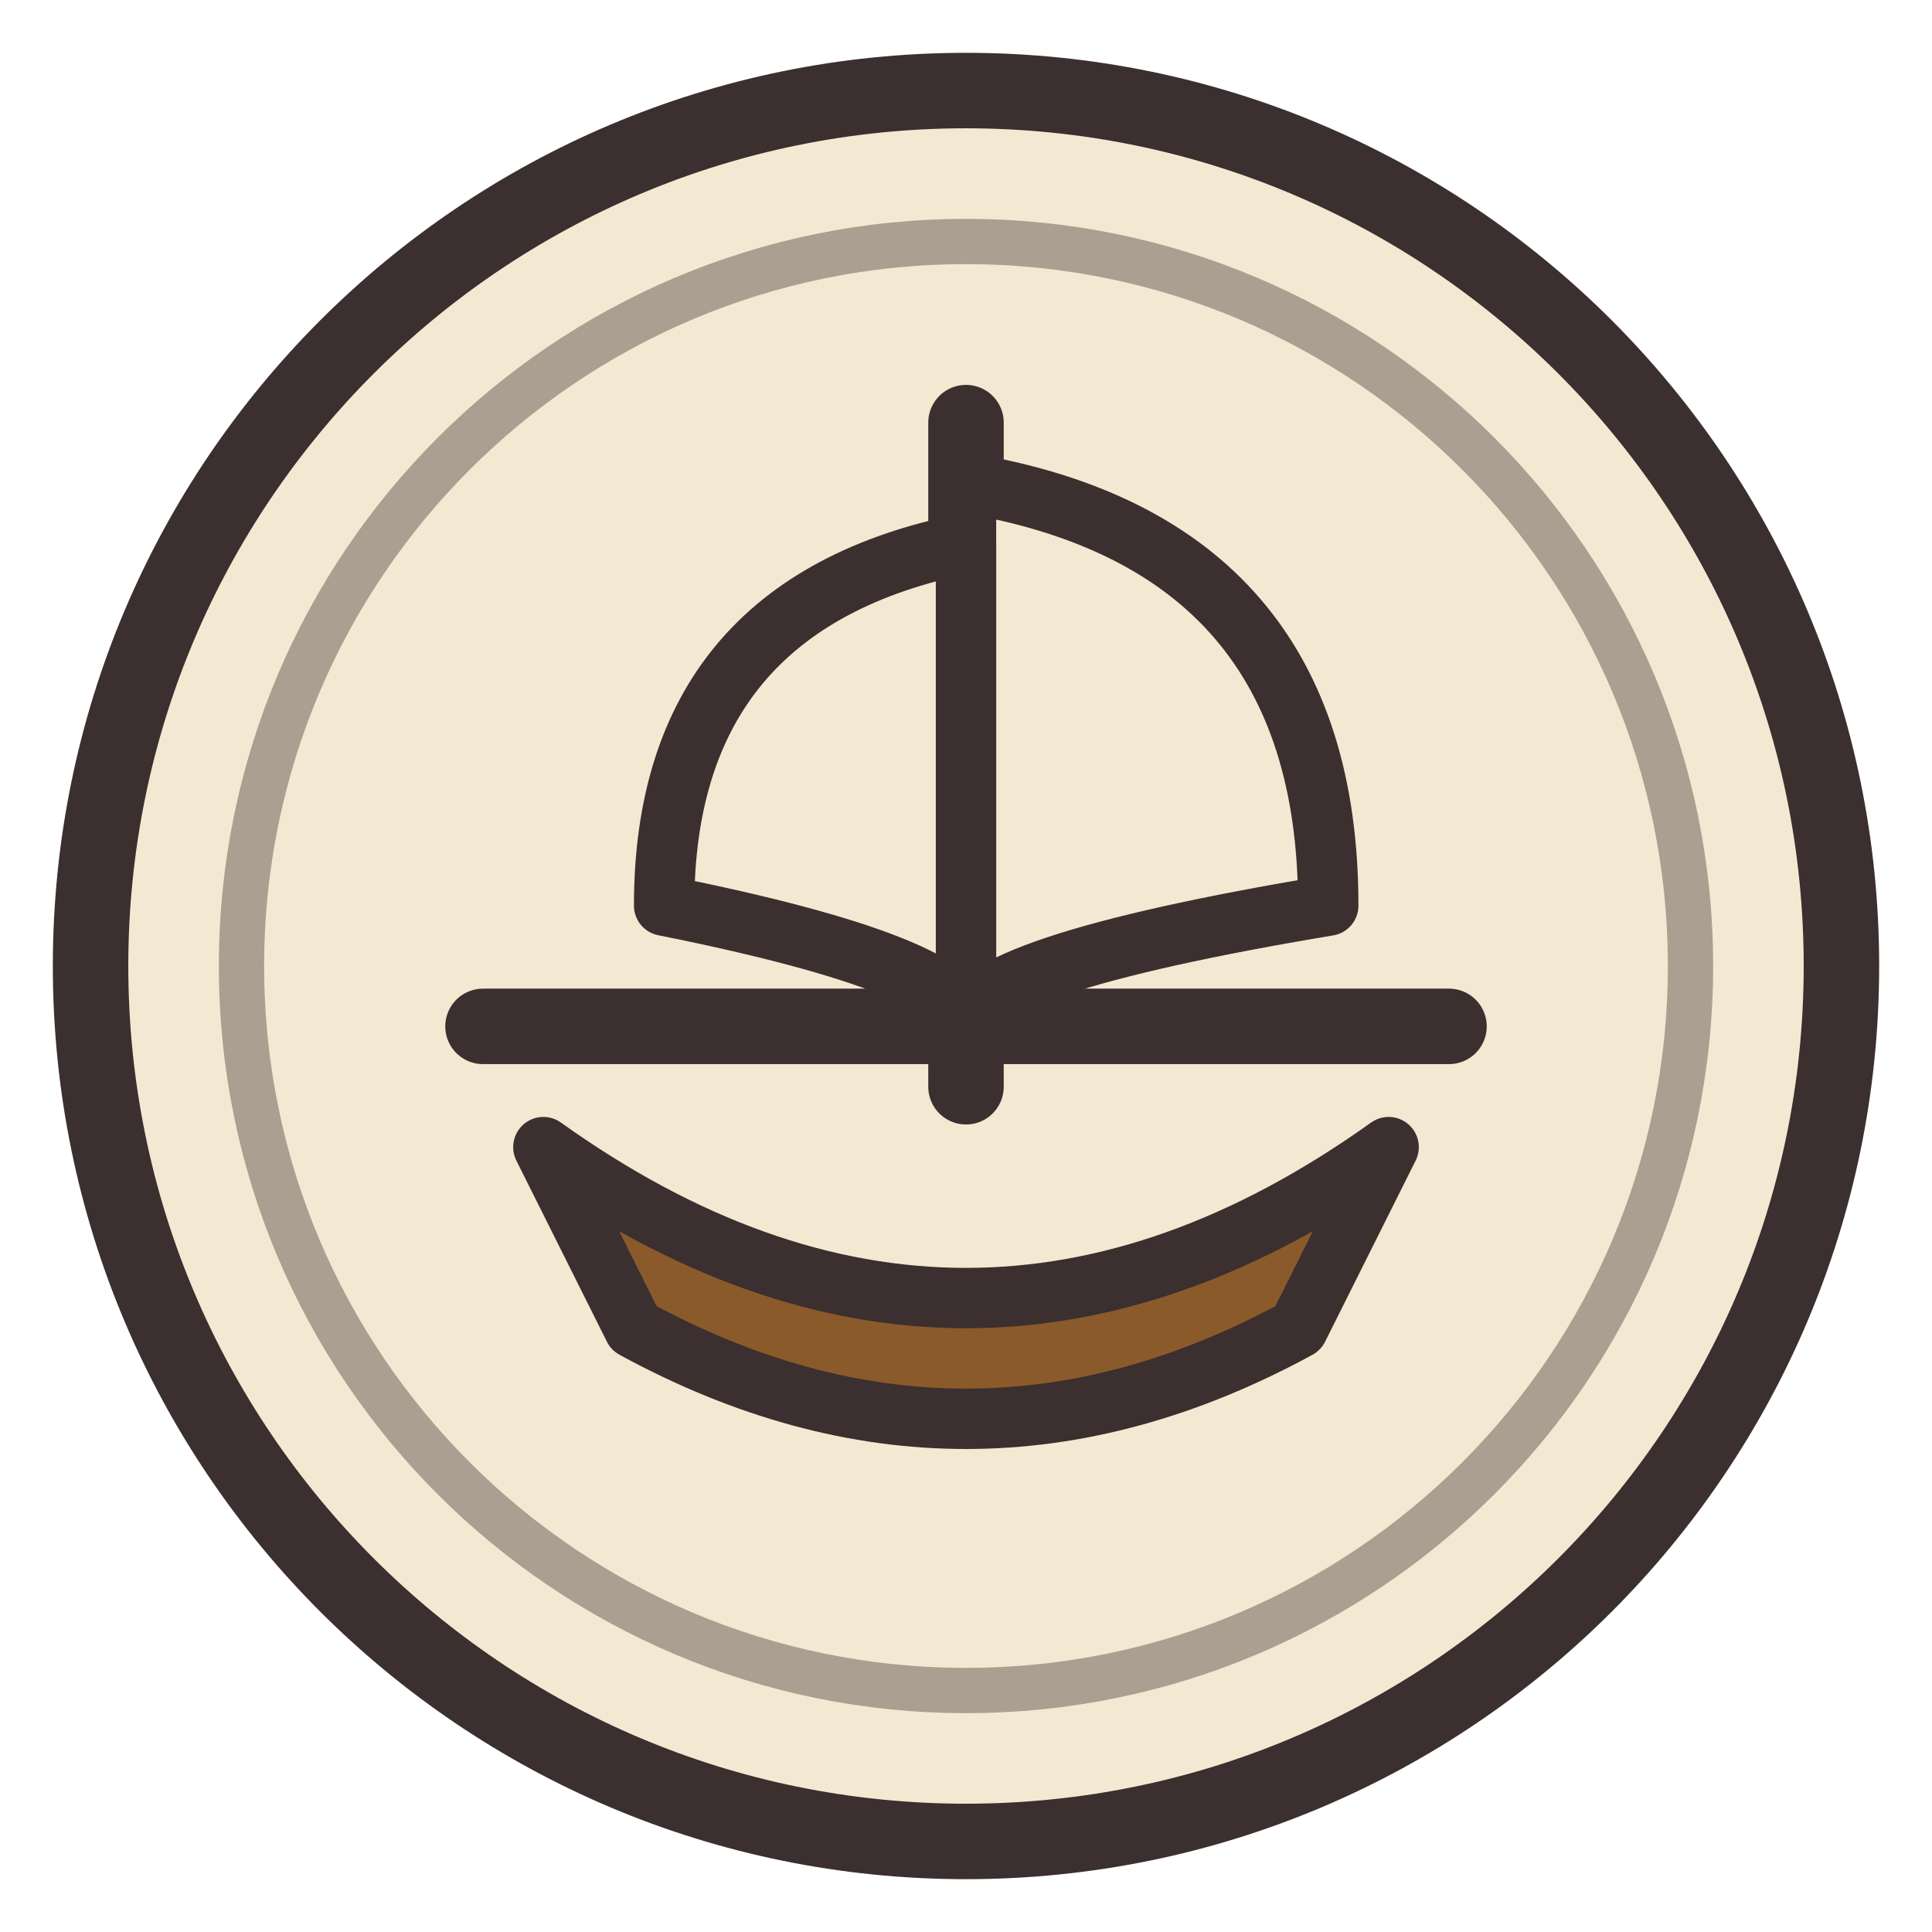
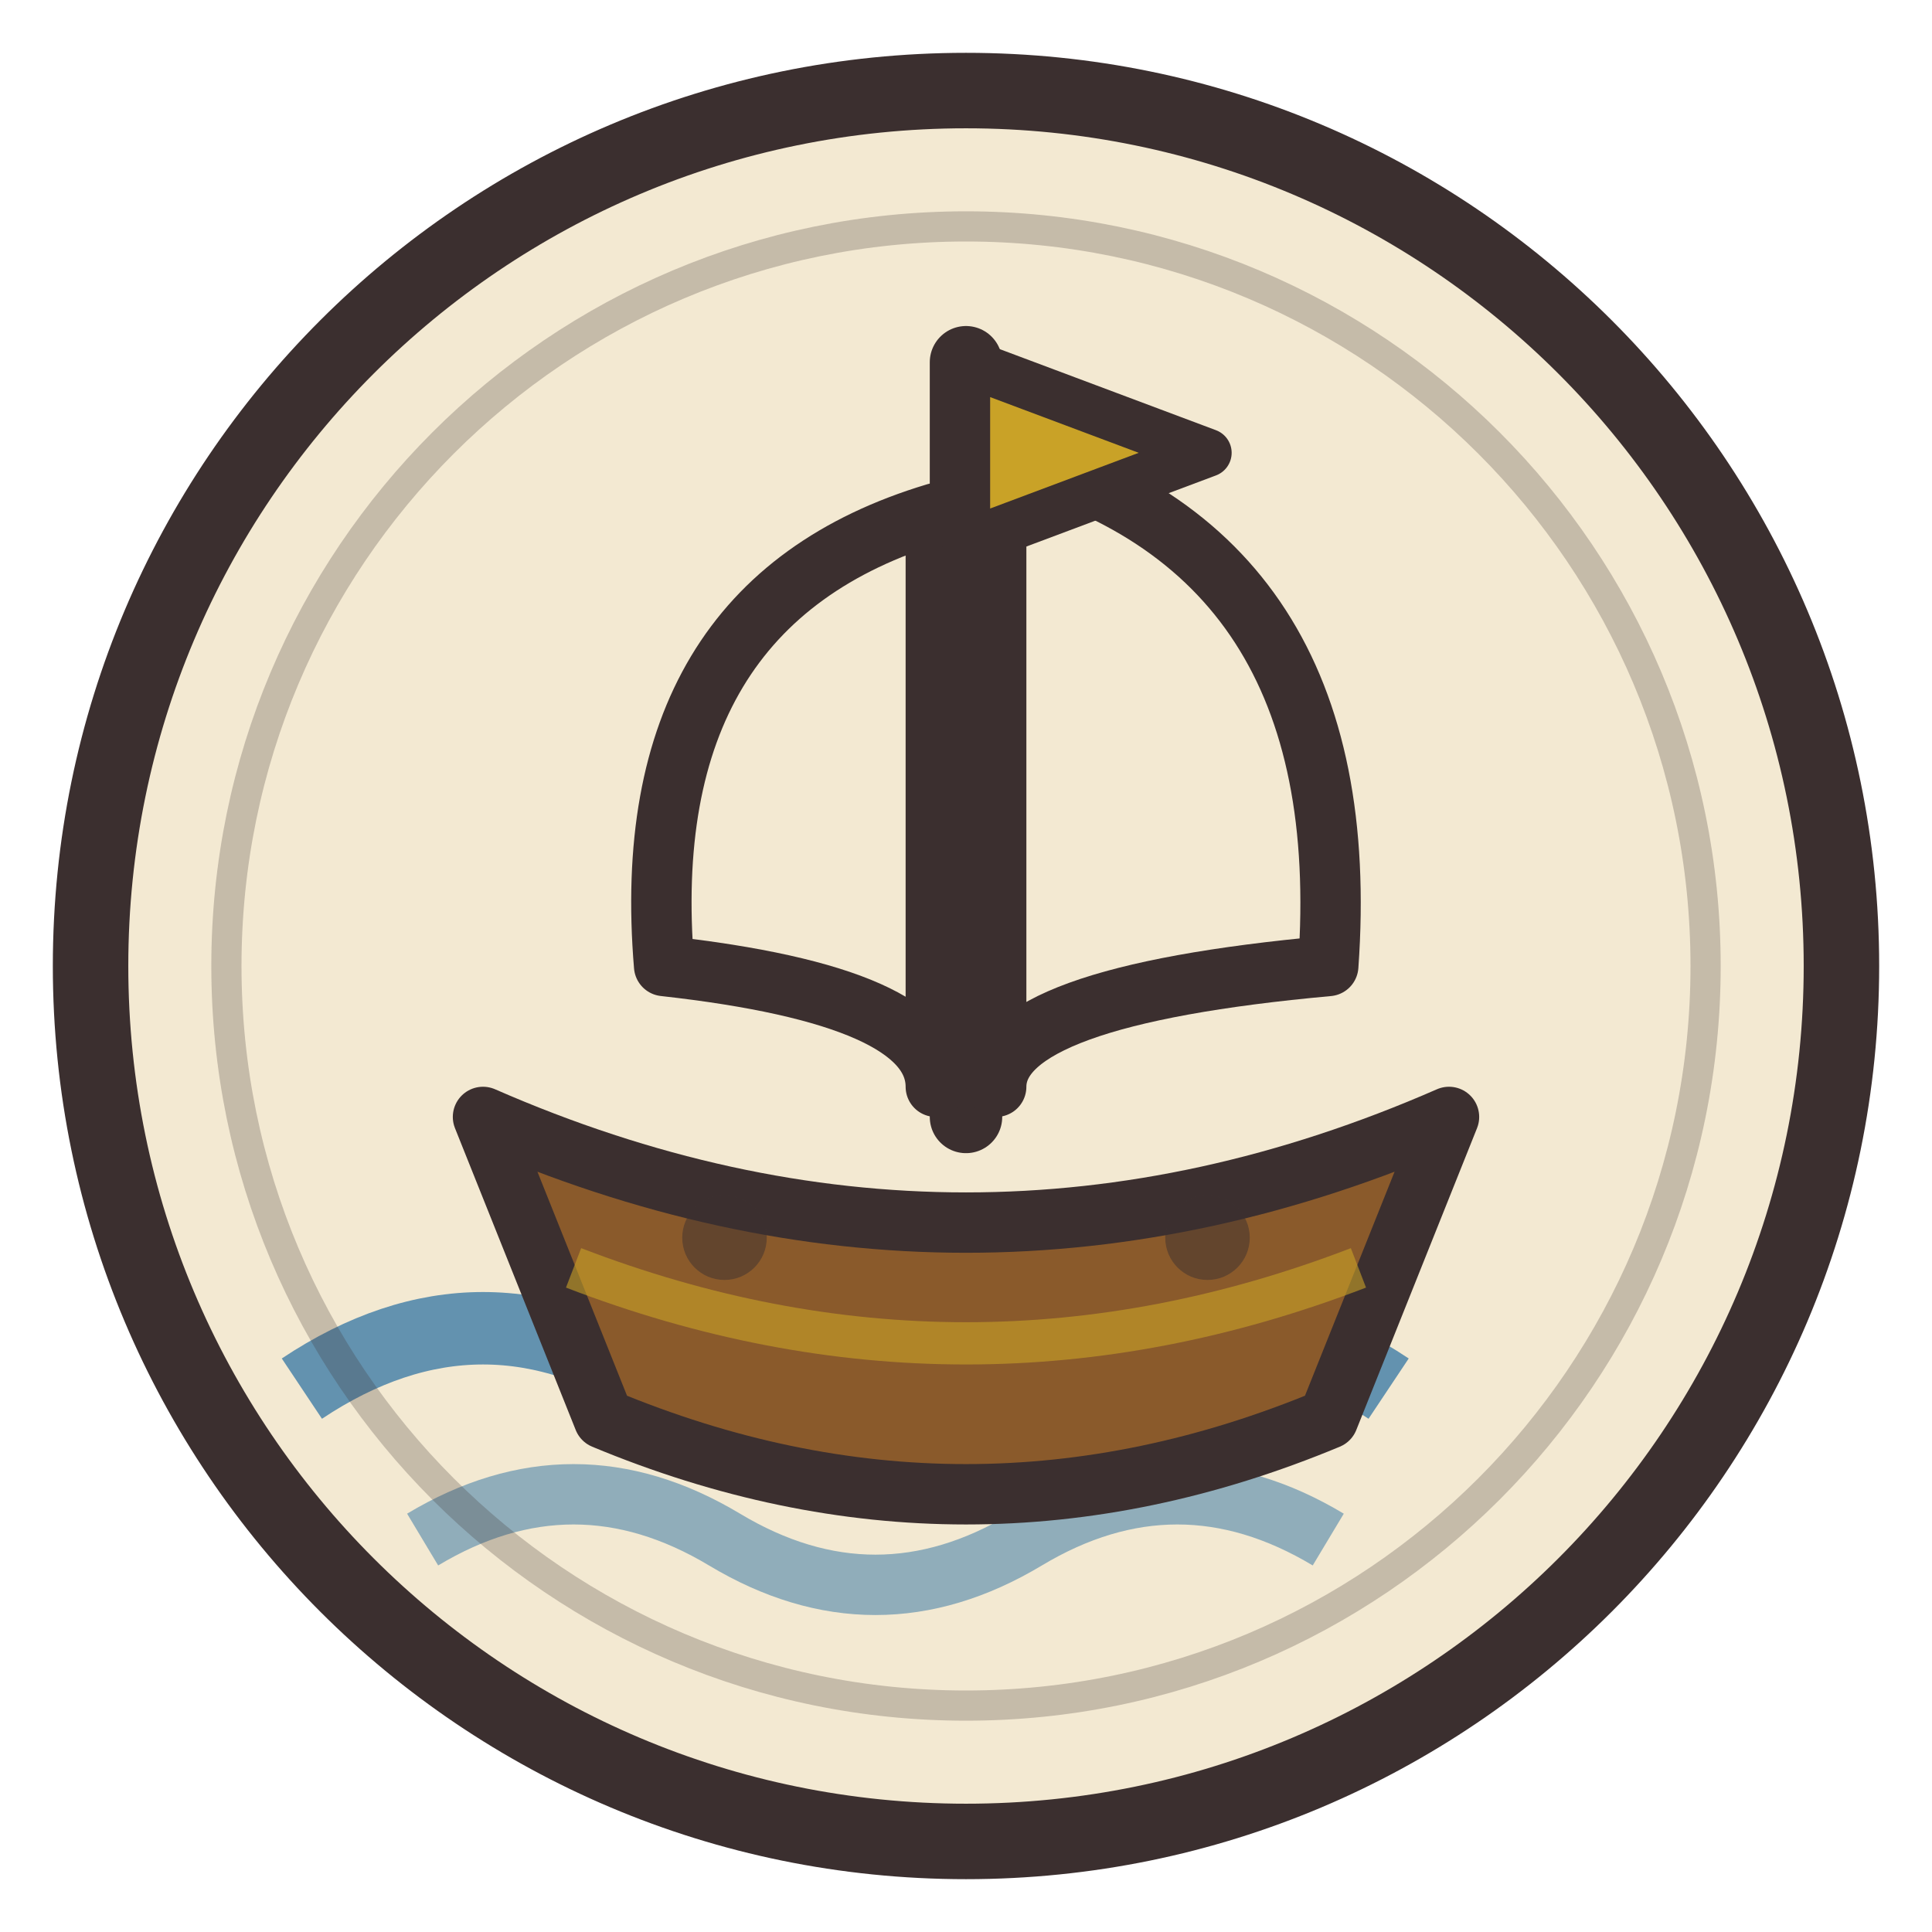
<svg xmlns="http://www.w3.org/2000/svg" viewBox="0 0 64 64">
+   <defs>
+     <clipPath id="badge">
+       <circle cx="32" cy="32" r="29" />
+     </clipPath>
+   </defs>
  <circle cx="32" cy="32" r="29" fill="#F3E9D2" stroke="#3B2F2F" stroke-width="2.5" />
-   <circle cx="32" cy="32" r="24" fill="none" stroke="#3B2F2F" stroke-width="1.5" opacity=".4" />
-   <g stroke="#3B2F2F" stroke-linejoin="round">
-     <path d="M18 38 q14 10 28 0 l-3 6 q-11 6 -22 0 Z" fill="#8A5A2B" stroke-width="2" />
-     <path d="M32 14 v22" stroke-width="2.5" stroke-linecap="round" />
-     <path d="M32 16 q12 2 12 14 q-12 2 -12 4 Z" fill="#F3E9D2" stroke-width="2" />
-     <path d="M32 18 q-10 2 -10 12 q10 2 10 4 Z" fill="#F3E9D2" stroke-width="2" />
-     <path d="M16 34 h32" stroke-width="2.5" stroke-linecap="round" />
+   <g clip-path="url(#badge)">
+     <path d="M10 46 q6 -4 12 0 t12 0 t12 0" fill="none" stroke="#3E7CA6" stroke-width="2.4" opacity=".8" />
+     <path d="M14 51 q5 -3 10 0 t10 0 t10 0" fill="none" stroke="#3E7CA6" stroke-width="2" opacity=".55" />
+     <path d="M16 37 Q32 44 48 37 L44 47 Q32 52 20 47 Z" fill="#8A5A2B" stroke="#3B2F2F" stroke-width="2" stroke-linejoin="round" />
+     <path d="M19 42 q13 5 26 0" stroke="#C9A227" stroke-width="1.4" fill="none" opacity=".6" />
+     <path d="M32 12 V37" stroke="#3B2F2F" stroke-width="2.4" stroke-linecap="round" />
+     <path d="M33 15 q12 3 11 17 q-11 1 -11 4 Z" fill="#F3E9D2" stroke="#3B2F2F" stroke-width="2" stroke-linejoin="round" />
+     <path d="M31 17 q-10 3 -9 15 q9 1 9 4 Z" fill="#F3E9D2" stroke="#3B2F2F" stroke-width="2" stroke-linejoin="round" />
+     <path d="M32 12 l8 3 l-8 3 Z" fill="#C9A227" stroke="#3B2F2F" stroke-width="1.6" stroke-linejoin="round" />
+     <circle cx="24" cy="41" r="1.4" fill="#3B2F2F" opacity=".5" />
+     <circle cx="40" cy="41" r="1.4" fill="#3B2F2F" opacity=".5" />
  </g>
+   <circle cx="32" cy="32" r="24.5" fill="none" stroke="#3B2F2F" stroke-width="1" opacity=".25" />
</svg>
